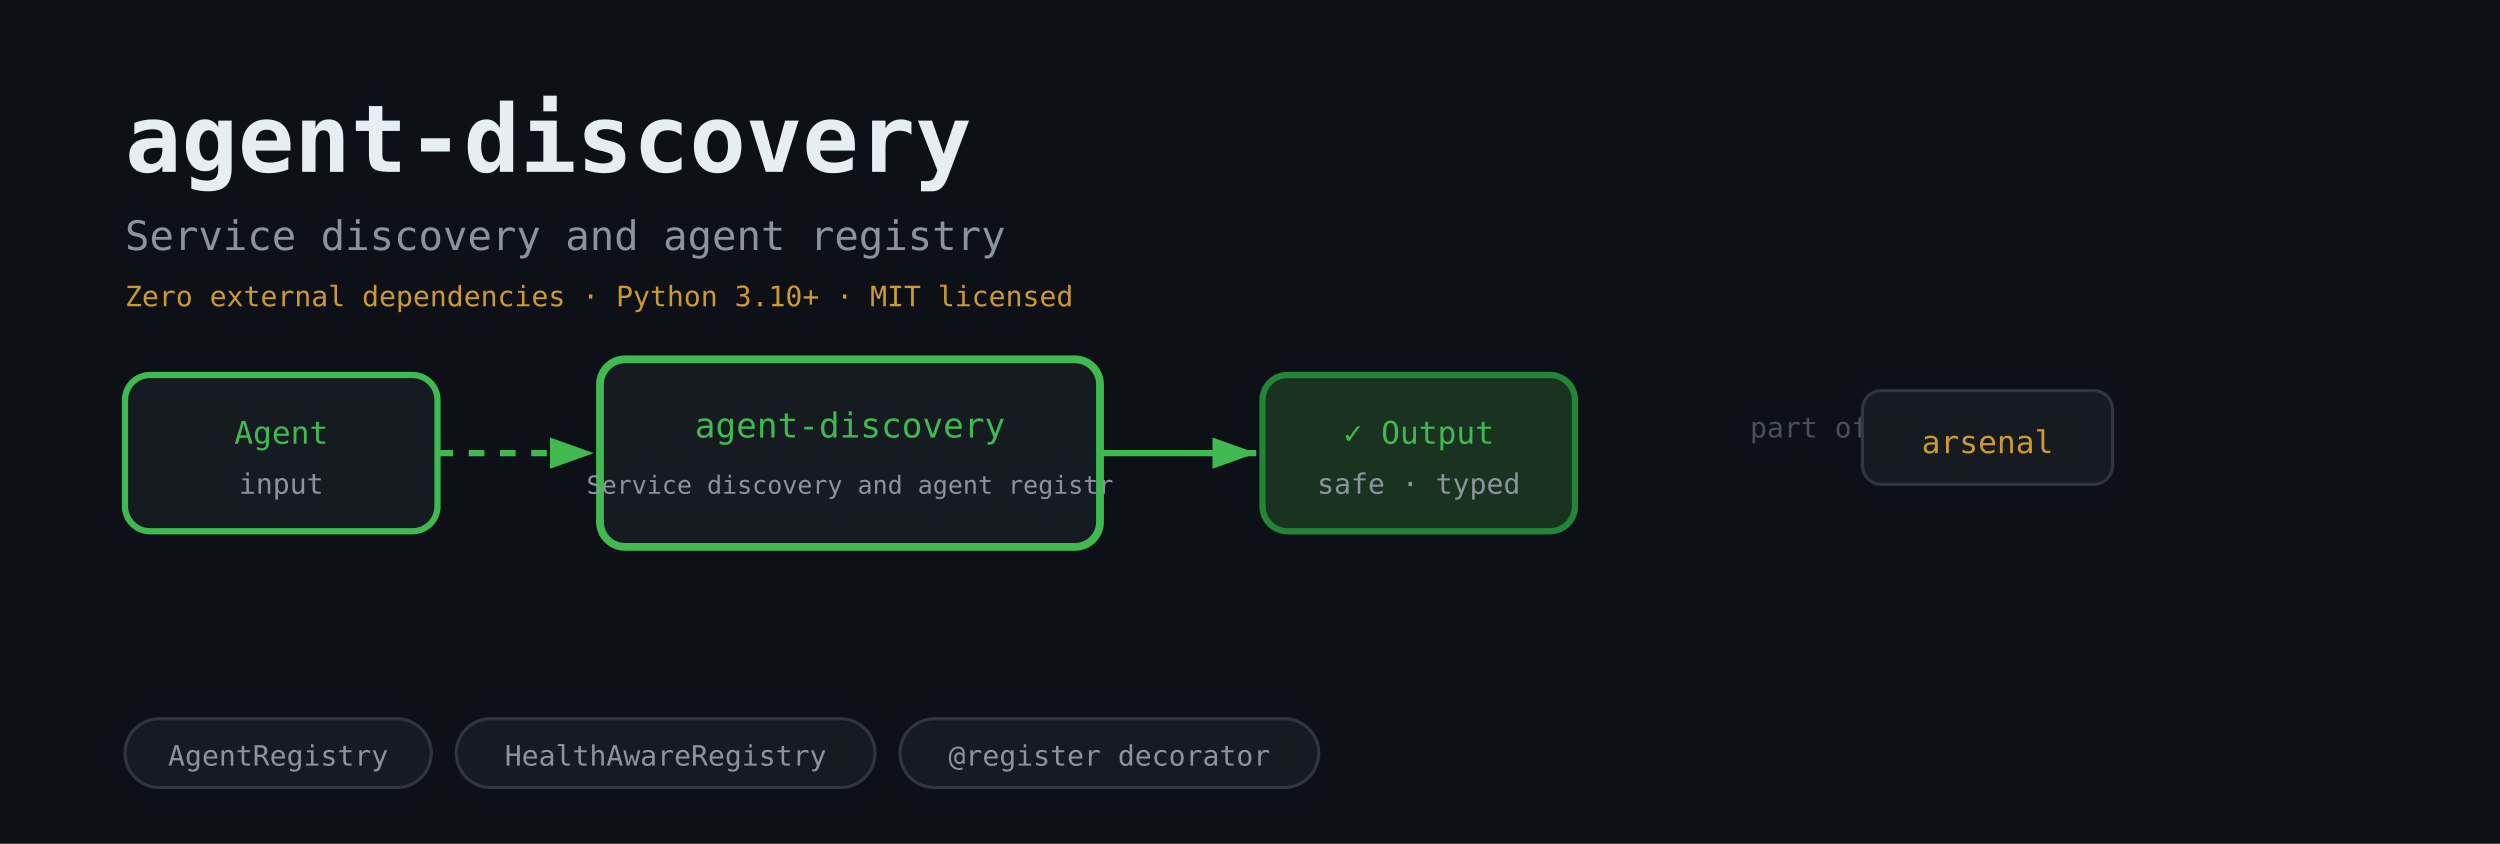
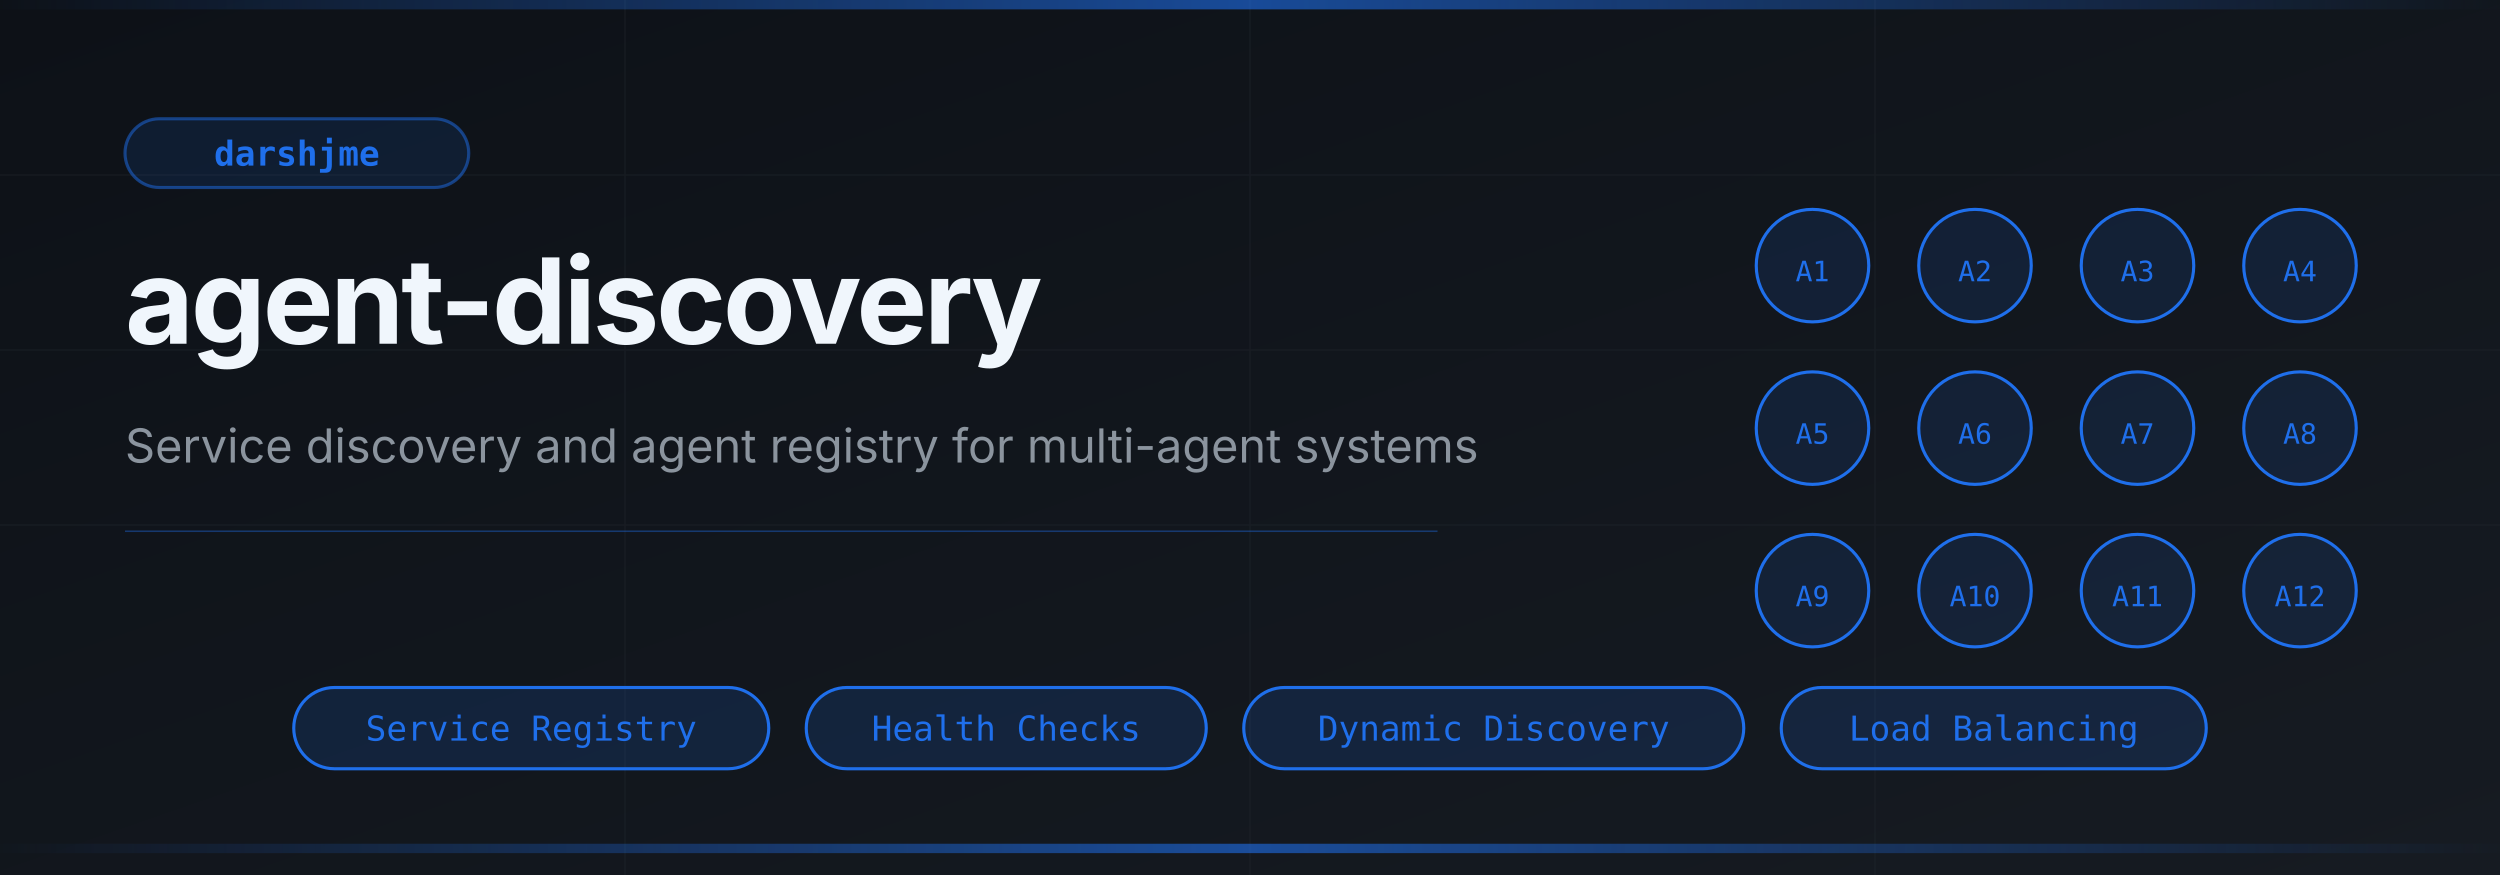
- <svg xmlns="http://www.w3.org/2000/svg" viewBox="0 0 800 270" width="800" height="270">
+ <svg xmlns="http://www.w3.org/2000/svg" viewBox="0 0 800 280" width="800" height="280">
  <defs>
-     <style>
-       @keyframes pulse{0%,100%{opacity:0.6}50%{opacity:1}}
-       @keyframes flow{from{stroke-dashoffset:20}to{stroke-dashoffset:0}}
-       .pulse{animation:pulse 2s ease-in-out infinite}
-       .flow{animation:flow 1s linear infinite;stroke-dasharray:5 5}
-     </style>
+     <linearGradient id="bg" x1="0%" y1="0%" x2="100%" y2="100%">
+       <stop offset="0%" style="stop-color:#0d1117" />
+       <stop offset="100%" style="stop-color:#161b22" />
+     </linearGradient>
+     <linearGradient id="accent_grad" x1="0%" y1="0%" x2="100%" y2="0%">
+       <stop offset="0%" style="stop-color:#1f6feb;stop-opacity:0" />
+       <stop offset="50%" style="stop-color:#1f6feb;stop-opacity:0.6" />
+       <stop offset="100%" style="stop-color:#1f6feb;stop-opacity:0" />
+     </linearGradient>
  </defs>
-   <rect width="800" height="270" fill="#0d1117" />
-   <text x="40" y="55" font-family="JetBrains Mono,monospace" font-size="30" font-weight="700" fill="#e6edf3">agent-discovery</text>
-   <text x="40" y="80" font-family="JetBrains Mono,monospace" font-size="13" fill="#8b949e">Service discovery and agent registry</text>
-   <text x="40" y="98" font-family="monospace" font-size="9" fill="#cc9933">Zero external dependencies · Python 3.10+ · MIT licensed</text>
-   <rect x="40" y="120" width="100" height="50" rx="8" fill="#161b22" stroke="#3fb950" stroke-width="2" class="pulse" />
-   <text x="90" y="142" font-family="monospace" font-size="10" fill="#3fb950" text-anchor="middle">Agent</text>
-   <text x="90" y="158" font-family="monospace" font-size="9" fill="#8b949e" text-anchor="middle">input</text>
-   <line x1="140" y1="145" x2="190" y2="145" stroke="#3fb950" stroke-width="2" class="flow" marker-end="url(#arr)" />
-   <defs>
-     <marker id="arr" markerWidth="7" markerHeight="5" refX="7" refY="2.5" orient="auto">
-       <polygon points="0 0,7 2.5,0 5" fill="#3fb950" />
-     </marker>
-   </defs>
-   <rect x="192" y="115" width="160" height="60" rx="8" fill="#161b22" stroke="#3fb950" stroke-width="2.5" />
-   <text x="272" y="140" font-family="monospace" font-size="11" fill="#3fb950" text-anchor="middle">agent-discovery</text>
-   <text x="272" y="158" font-family="monospace" font-size="8" fill="#8b949e" text-anchor="middle">Service discovery and agent registr</text>
-   <line x1="352" y1="145" x2="402" y2="145" stroke="#3fb950" stroke-width="2" marker-end="url(#arr2)" />
-   <defs>
-     <marker id="arr2" markerWidth="7" markerHeight="5" refX="7" refY="2.5" orient="auto">
-       <polygon points="0 0,7 2.5,0 5" fill="#3fb950" />
-     </marker>
-   </defs>
-   <rect x="404" y="120" width="100" height="50" rx="8" fill="#1a3320" stroke="#238636" stroke-width="2" />
-   <text x="454" y="142" font-family="monospace" font-size="10" fill="#3fb950" text-anchor="middle">✓ Output</text>
-   <text x="454" y="158" font-family="monospace" font-size="9" fill="#8b949e" text-anchor="middle">safe · typed</text>
-   <text x="560" y="140" font-family="monospace" font-size="9" fill="#484f58">part of</text>
-   <rect x="596" y="125" width="80" height="30" rx="6" fill="#161b22" stroke="#30363d" stroke-width="1" />
-   <text x="636" y="145" font-family="monospace" font-size="10" fill="#cc9933" text-anchor="middle">arsenal</text>
-   <rect x="40" y="230" width="98" height="22" rx="11" fill="#161b22" stroke="#30363d" stroke-width="1" />
-   <text x="89" y="245" font-family="monospace" font-size="9" fill="#8b949e" text-anchor="middle">AgentRegistry</text>
-   <rect x="146" y="230" width="134" height="22" rx="11" fill="#161b22" stroke="#30363d" stroke-width="1" />
-   <text x="213" y="245" font-family="monospace" font-size="9" fill="#8b949e" text-anchor="middle">HealthAwareRegistry</text>
-   <rect x="288" y="230" width="134" height="22" rx="11" fill="#161b22" stroke="#30363d" stroke-width="1" />
-   <text x="355" y="245" font-family="monospace" font-size="9" fill="#8b949e" text-anchor="middle">@register decorator</text>
+   <rect width="800" height="280" fill="url(#bg)" />
+   <g stroke="#21262d" stroke-width="0.5" opacity="0.4">
+     <line x1="0" y1="56" x2="800" y2="56" />
+     <line x1="0" y1="112" x2="800" y2="112" />
+     <line x1="0" y1="168" x2="800" y2="168" />
+     <line x1="200" y1="0" x2="200" y2="280" />
+     <line x1="400" y1="0" x2="400" y2="280" />
+     <line x1="600" y1="0" x2="600" y2="280" />
+   </g>
+   <rect x="0" y="270" width="800" height="3" fill="url(#accent_grad)" />
+   <rect x="0" y="0" width="800" height="3" fill="url(#accent_grad)" />
+   <g transform="translate(555, 60)">
+     <circle cx="25" cy="25" r="18" fill="#1f6feb" fill-opacity="0.12" stroke="#1f6feb" stroke-width="1">
+       <animate attributeName="fill-opacity" values="0.12;0.4;0.12" dur="2.4s" begin="0.0s" repeatCount="indefinite" />
+     </circle>
+     <text x="25" y="30" fill="#1f6feb" font-size="9" text-anchor="middle" font-family="monospace">A1</text>
+     <circle cx="77" cy="25" r="18" fill="#1f6feb" fill-opacity="0.12" stroke="#1f6feb" stroke-width="1">
+       <animate attributeName="fill-opacity" values="0.12;0.4;0.12" dur="2.4s" begin="0.2s" repeatCount="indefinite" />
+     </circle>
+     <text x="77" y="30" fill="#1f6feb" font-size="9" text-anchor="middle" font-family="monospace">A2</text>
+     <circle cx="129" cy="25" r="18" fill="#1f6feb" fill-opacity="0.12" stroke="#1f6feb" stroke-width="1">
+       <animate attributeName="fill-opacity" values="0.12;0.4;0.12" dur="2.4s" begin="0.4s" repeatCount="indefinite" />
+     </circle>
+     <text x="129" y="30" fill="#1f6feb" font-size="9" text-anchor="middle" font-family="monospace">A3</text>
+     <circle cx="181" cy="25" r="18" fill="#1f6feb" fill-opacity="0.12" stroke="#1f6feb" stroke-width="1">
+       <animate attributeName="fill-opacity" values="0.12;0.4;0.12" dur="2.4s" begin="0.6s" repeatCount="indefinite" />
+     </circle>
+     <text x="181" y="30" fill="#1f6feb" font-size="9" text-anchor="middle" font-family="monospace">A4</text>
+     <circle cx="25" cy="77" r="18" fill="#1f6feb" fill-opacity="0.12" stroke="#1f6feb" stroke-width="1">
+       <animate attributeName="fill-opacity" values="0.12;0.4;0.12" dur="2.4s" begin="0.8s" repeatCount="indefinite" />
+     </circle>
+     <text x="25" y="82" fill="#1f6feb" font-size="9" text-anchor="middle" font-family="monospace">A5</text>
+     <circle cx="77" cy="77" r="18" fill="#1f6feb" fill-opacity="0.12" stroke="#1f6feb" stroke-width="1">
+       <animate attributeName="fill-opacity" values="0.12;0.4;0.12" dur="2.4s" begin="1.0s" repeatCount="indefinite" />
+     </circle>
+     <text x="77" y="82" fill="#1f6feb" font-size="9" text-anchor="middle" font-family="monospace">A6</text>
+     <circle cx="129" cy="77" r="18" fill="#1f6feb" fill-opacity="0.12" stroke="#1f6feb" stroke-width="1">
+       <animate attributeName="fill-opacity" values="0.12;0.4;0.12" dur="2.4s" begin="1.2s" repeatCount="indefinite" />
+     </circle>
+     <text x="129" y="82" fill="#1f6feb" font-size="9" text-anchor="middle" font-family="monospace">A7</text>
+     <circle cx="181" cy="77" r="18" fill="#1f6feb" fill-opacity="0.12" stroke="#1f6feb" stroke-width="1">
+       <animate attributeName="fill-opacity" values="0.12;0.4;0.12" dur="2.4s" begin="1.4s" repeatCount="indefinite" />
+     </circle>
+     <text x="181" y="82" fill="#1f6feb" font-size="9" text-anchor="middle" font-family="monospace">A8</text>
+     <circle cx="25" cy="129" r="18" fill="#1f6feb" fill-opacity="0.12" stroke="#1f6feb" stroke-width="1">
+       <animate attributeName="fill-opacity" values="0.12;0.4;0.12" dur="2.4s" begin="1.6s" repeatCount="indefinite" />
+     </circle>
+     <text x="25" y="134" fill="#1f6feb" font-size="9" text-anchor="middle" font-family="monospace">A9</text>
+     <circle cx="77" cy="129" r="18" fill="#1f6feb" fill-opacity="0.12" stroke="#1f6feb" stroke-width="1">
+       <animate attributeName="fill-opacity" values="0.12;0.4;0.12" dur="2.4s" begin="1.8s" repeatCount="indefinite" />
+     </circle>
+     <text x="77" y="134" fill="#1f6feb" font-size="9" text-anchor="middle" font-family="monospace">A10</text>
+     <circle cx="129" cy="129" r="18" fill="#1f6feb" fill-opacity="0.12" stroke="#1f6feb" stroke-width="1">
+       <animate attributeName="fill-opacity" values="0.12;0.4;0.12" dur="2.4s" begin="2.0s" repeatCount="indefinite" />
+     </circle>
+     <text x="129" y="134" fill="#1f6feb" font-size="9" text-anchor="middle" font-family="monospace">A11</text>
+     <circle cx="181" cy="129" r="18" fill="#1f6feb" fill-opacity="0.12" stroke="#1f6feb" stroke-width="1">
+       <animate attributeName="fill-opacity" values="0.12;0.4;0.12" dur="2.4s" begin="2.2s" repeatCount="indefinite" />
+     </circle>
+     <text x="181" y="134" fill="#1f6feb" font-size="9" text-anchor="middle" font-family="monospace">A12</text>
+   </g>
+   <rect x="40" y="38" width="110" height="22" rx="11" fill="#1f6feb" fill-opacity="0.12" stroke="#1f6feb" stroke-width="1" stroke-opacity="0.5" />
+   <text x="95" y="53" fill="#1f6feb" font-family="monospace" font-size="11" text-anchor="middle" font-weight="600">darshjme</text>
+   <text x="40" y="110" fill="#f0f6fc" font-family="-apple-system, 'Segoe UI', sans-serif" font-size="38" font-weight="700" letter-spacing="-1">agent-discovery</text>
+   <text x="40" y="148" fill="#8b949e" font-family="-apple-system, 'Segoe UI', sans-serif" font-size="15">Service discovery and agent registry for multi-agent systems</text>
+   <line x1="40" y1="170" x2="460" y2="170" stroke="#1f6feb" stroke-width="0.5" stroke-opacity="0.4" />
+   <rect x="94" y="220" width="152" height="26" rx="13" fill="#1f6feb" fill-opacity="0.15" stroke="#1f6feb" stroke-width="1" />
+   <text x="170" y="237" fill="#1f6feb" font-family="monospace" font-size="11" text-anchor="middle">Service Registry</text>
+   <rect x="258" y="220" width="128" height="26" rx="13" fill="#1f6feb" fill-opacity="0.15" stroke="#1f6feb" stroke-width="1" />
+   <text x="322" y="237" fill="#1f6feb" font-family="monospace" font-size="11" text-anchor="middle">Health Checks</text>
+   <rect x="398" y="220" width="160" height="26" rx="13" fill="#1f6feb" fill-opacity="0.15" stroke="#1f6feb" stroke-width="1" />
+   <text x="478" y="237" fill="#1f6feb" font-family="monospace" font-size="11" text-anchor="middle">Dynamic Discovery</text>
+   <rect x="570" y="220" width="136" height="26" rx="13" fill="#1f6feb" fill-opacity="0.15" stroke="#1f6feb" stroke-width="1" />
+   <text x="638" y="237" fill="#1f6feb" font-family="monospace" font-size="11" text-anchor="middle">Load Balancing</text>
</svg>
